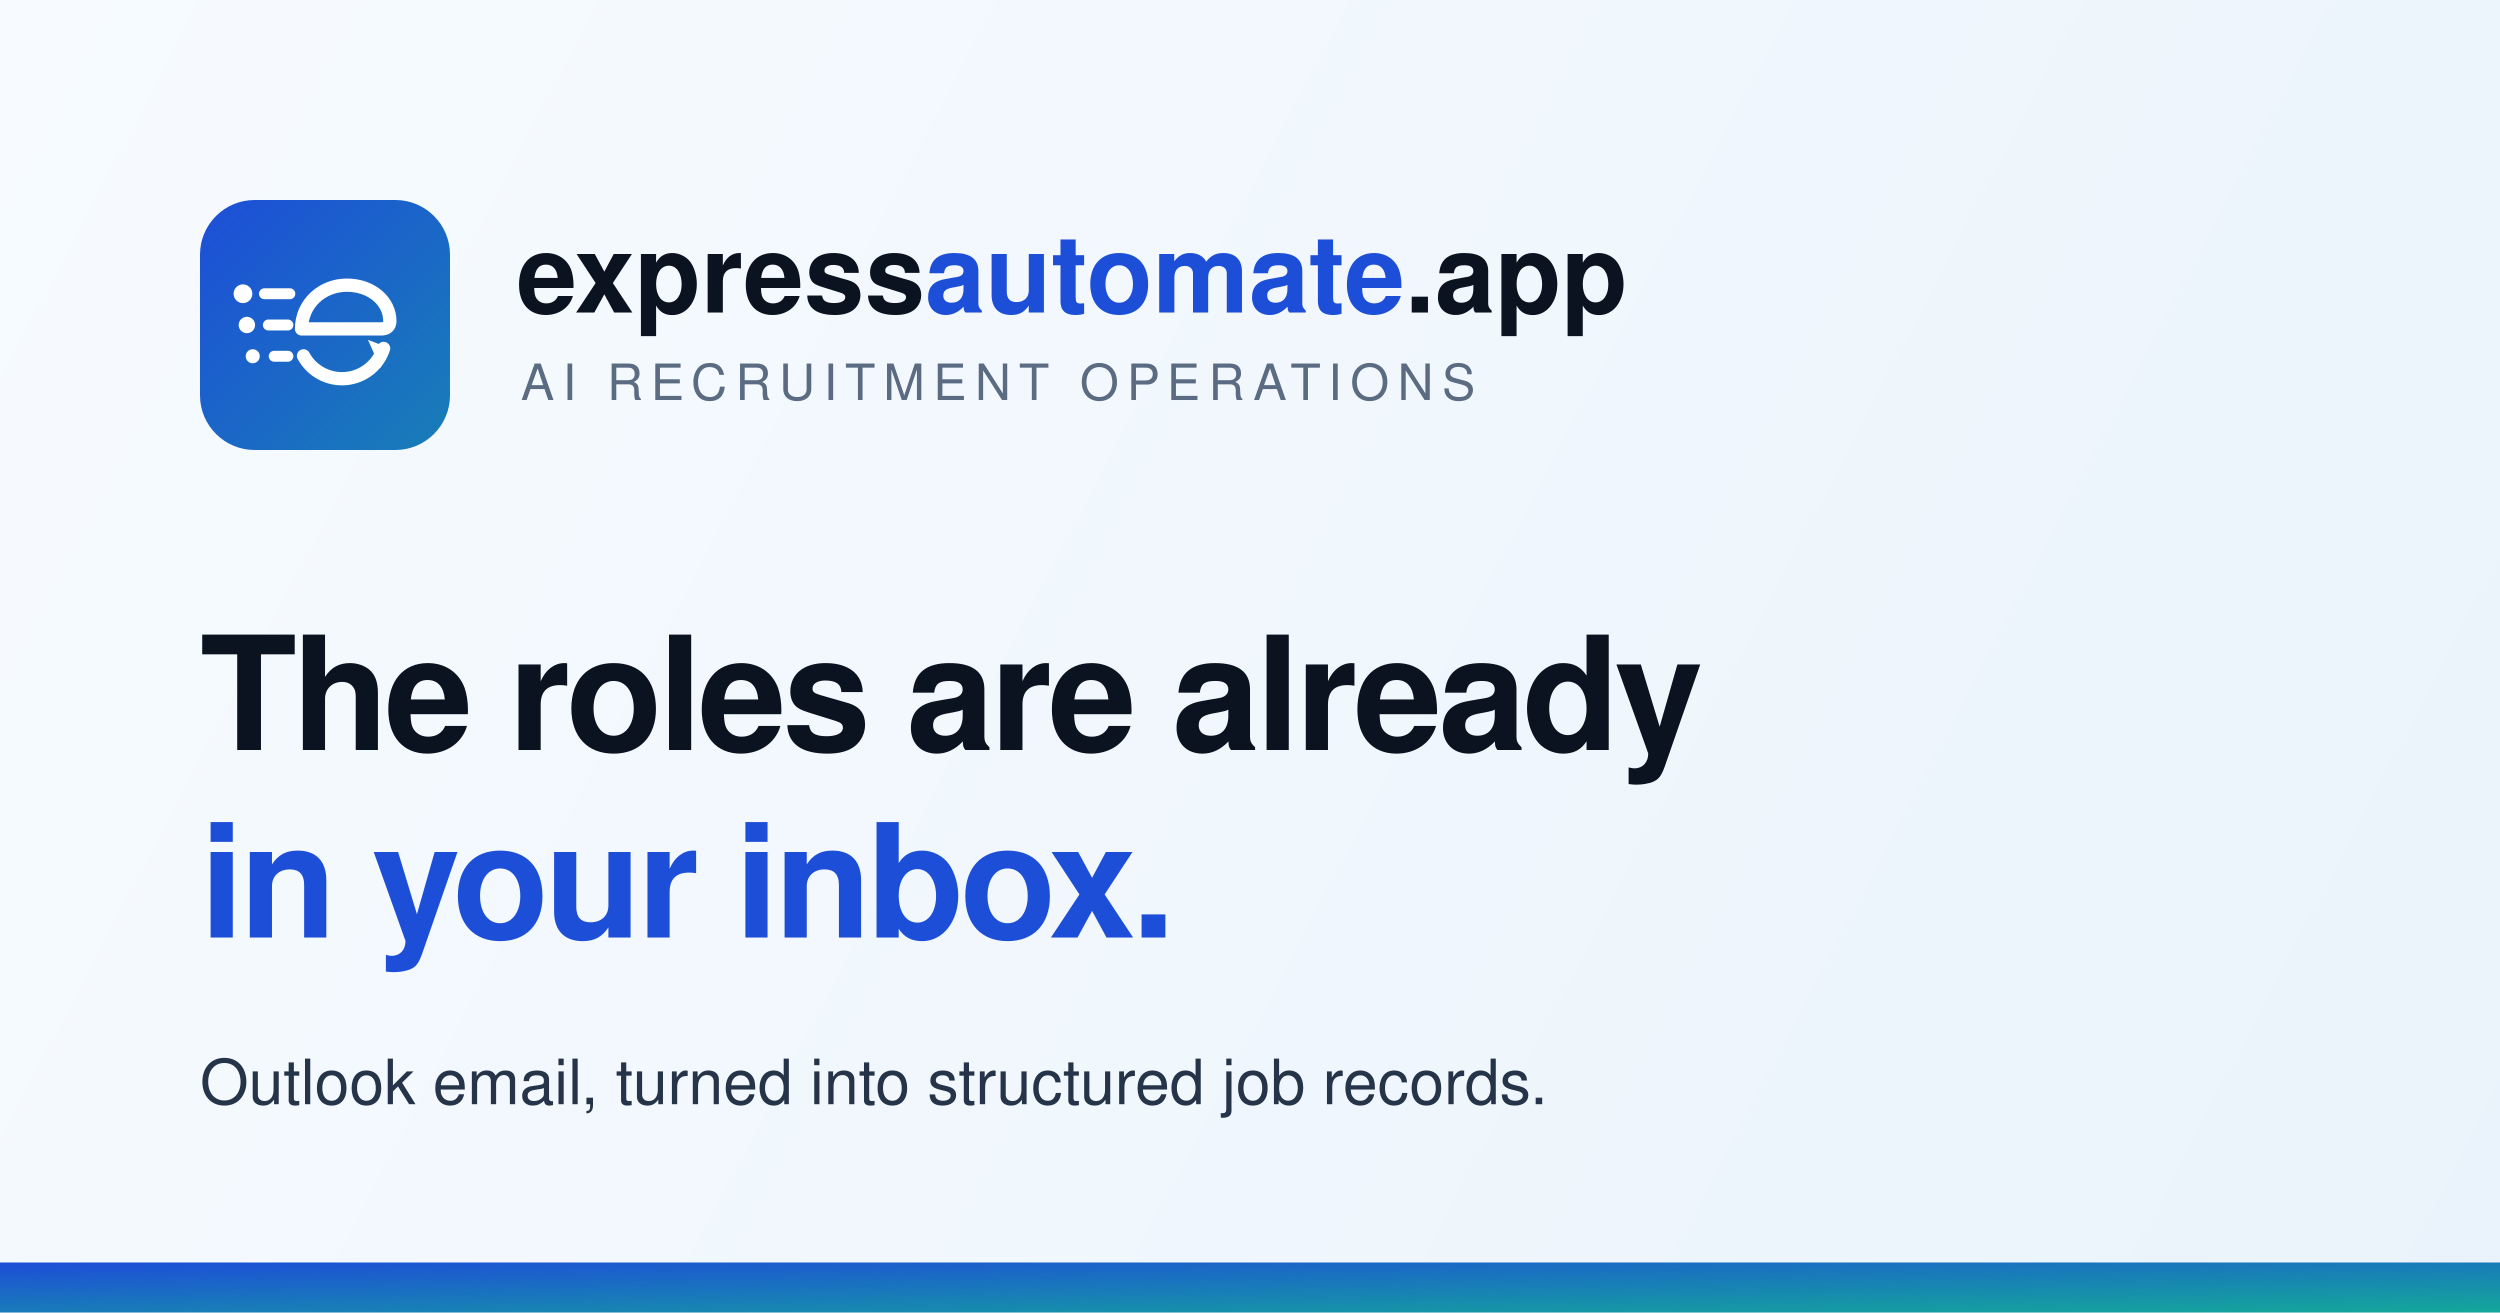
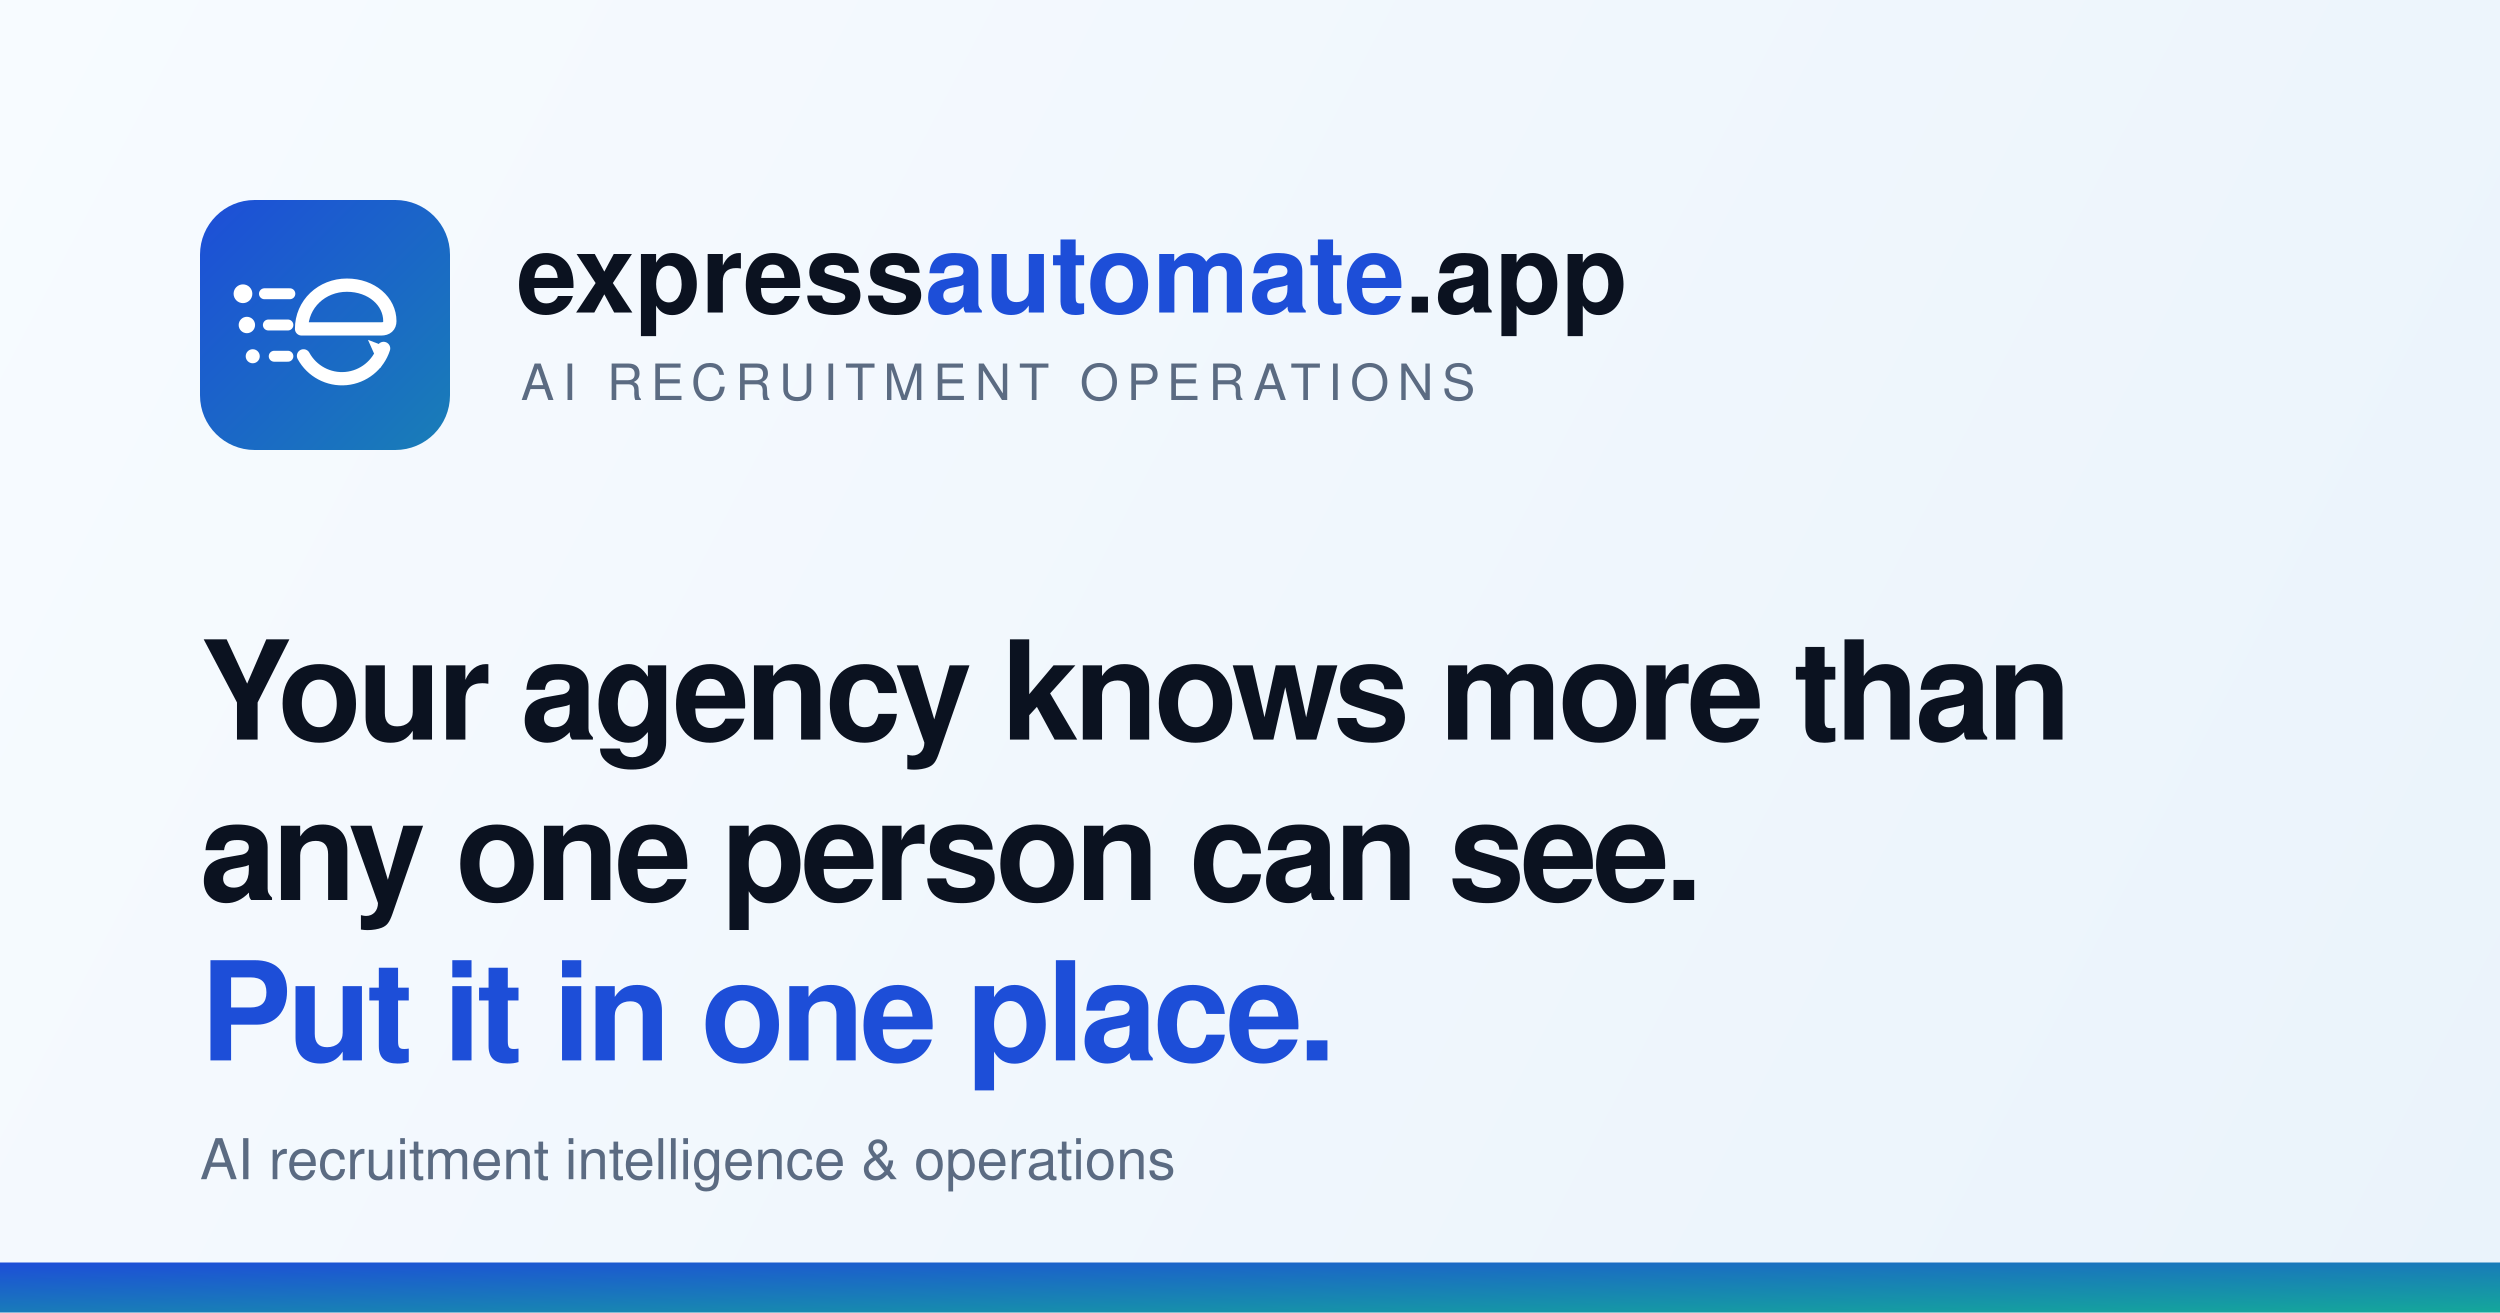
<svg xmlns="http://www.w3.org/2000/svg" viewBox="0 0 1200 630" width="1200" height="630">
  <defs>
    <linearGradient id="bg" x1="0" y1="0" x2="1200" y2="630" gradientUnits="userSpaceOnUse">
      <stop stop-color="#f7fbff" />
      <stop offset="1" stop-color="#eaf3fb" />
    </linearGradient>
    <linearGradient id="brand" x1="0" y1="0" x2="1" y2="1">
      <stop stop-color="#1D4ED8" />
      <stop offset="1" stop-color="#14A89A" />
    </linearGradient>
    <linearGradient id="plate" x1="0" y1="0" x2="120" y2="120" gradientUnits="userSpaceOnUse">
      <stop stop-color="#1D4ED8" />
      <stop offset="1" stop-color="#14A89A" />
    </linearGradient>
  </defs>
  <rect width="1200" height="630" fill="url(#bg)" />
  <rect x="0" y="606" width="1200" height="24" fill="url(#brand)" />
  <g transform="translate(96 96) scale(1.875)">
    <rect width="64" height="64" rx="14" fill="url(#plate)" />
    <g fill="#fff">
      <circle cx="11" cy="24" r="2.4" />
      <circle cx="12" cy="32" r="2.1" />
      <circle cx="13.5" cy="40" r="1.8" />
    </g>
    <g stroke="#fff" stroke-width="2.8" stroke-linecap="round">
      <path d="M16.5 24h6.5" />
      <path d="M17.5 32h5" />
      <path d="M19 40h3.5" />
    </g>
    <path d="M26 33c0-6.4 5.2-11.2 11.6-11.2S48.6 26 48.6 31c0 1.3-.8 2-2.2 2H26z" fill="none" stroke="#fff" stroke-width="3.4" stroke-linejoin="round" />
    <path d="M47 38a11.2 11.2 0 0 1-20.5 1.9" fill="none" stroke="#fff" stroke-width="3.4" stroke-linecap="round" />
    <path d="M43 35.8 48.2 37.8 46.2 43z" fill="#fff" />
  </g>
  <g font-family="Helvetica Neue, Helvetica, Arial, sans-serif">
    <text x="248" y="150" font-size="52" font-weight="700" fill="#0b1220">
      express<tspan fill="#1D4ED8">automate</tspan>.app
    </text>
    <text x="250" y="192" font-size="24" font-weight="500" fill="#5b6b82" letter-spacing="4">
      AI RECRUITMENT OPERATIONS
    </text>
-     <text x="96" y="360" font-size="76" font-weight="700" fill="#0b1220" letter-spacing="-2">
-       The roles are already
+     <text x="96" y="355" font-size="66" font-weight="700" fill="#0b1220" letter-spacing="-2">
+       Your agency knows more than
    </text>
-     <text x="96" y="450" font-size="76" font-weight="700" fill="#1D4ED8" letter-spacing="-2">
-       in your inbox.
+     <text x="96" y="432" font-size="66" font-weight="700" fill="#0b1220" letter-spacing="-2">
+       any one person can see.
    </text>
-     <text x="96" y="530" font-size="30" font-weight="500" fill="#263449">
-       Outlook email, turned into structured job records.
+     <text x="96" y="509" font-size="66" font-weight="700" fill="#1D4ED8" letter-spacing="-2">
+       Put it in one place.
+     </text>
+     <text x="96" y="566" font-size="27" font-weight="500" fill="#5b6b82">
+       AI recruitment intelligence &amp; operations
    </text>
  </g>
</svg>
